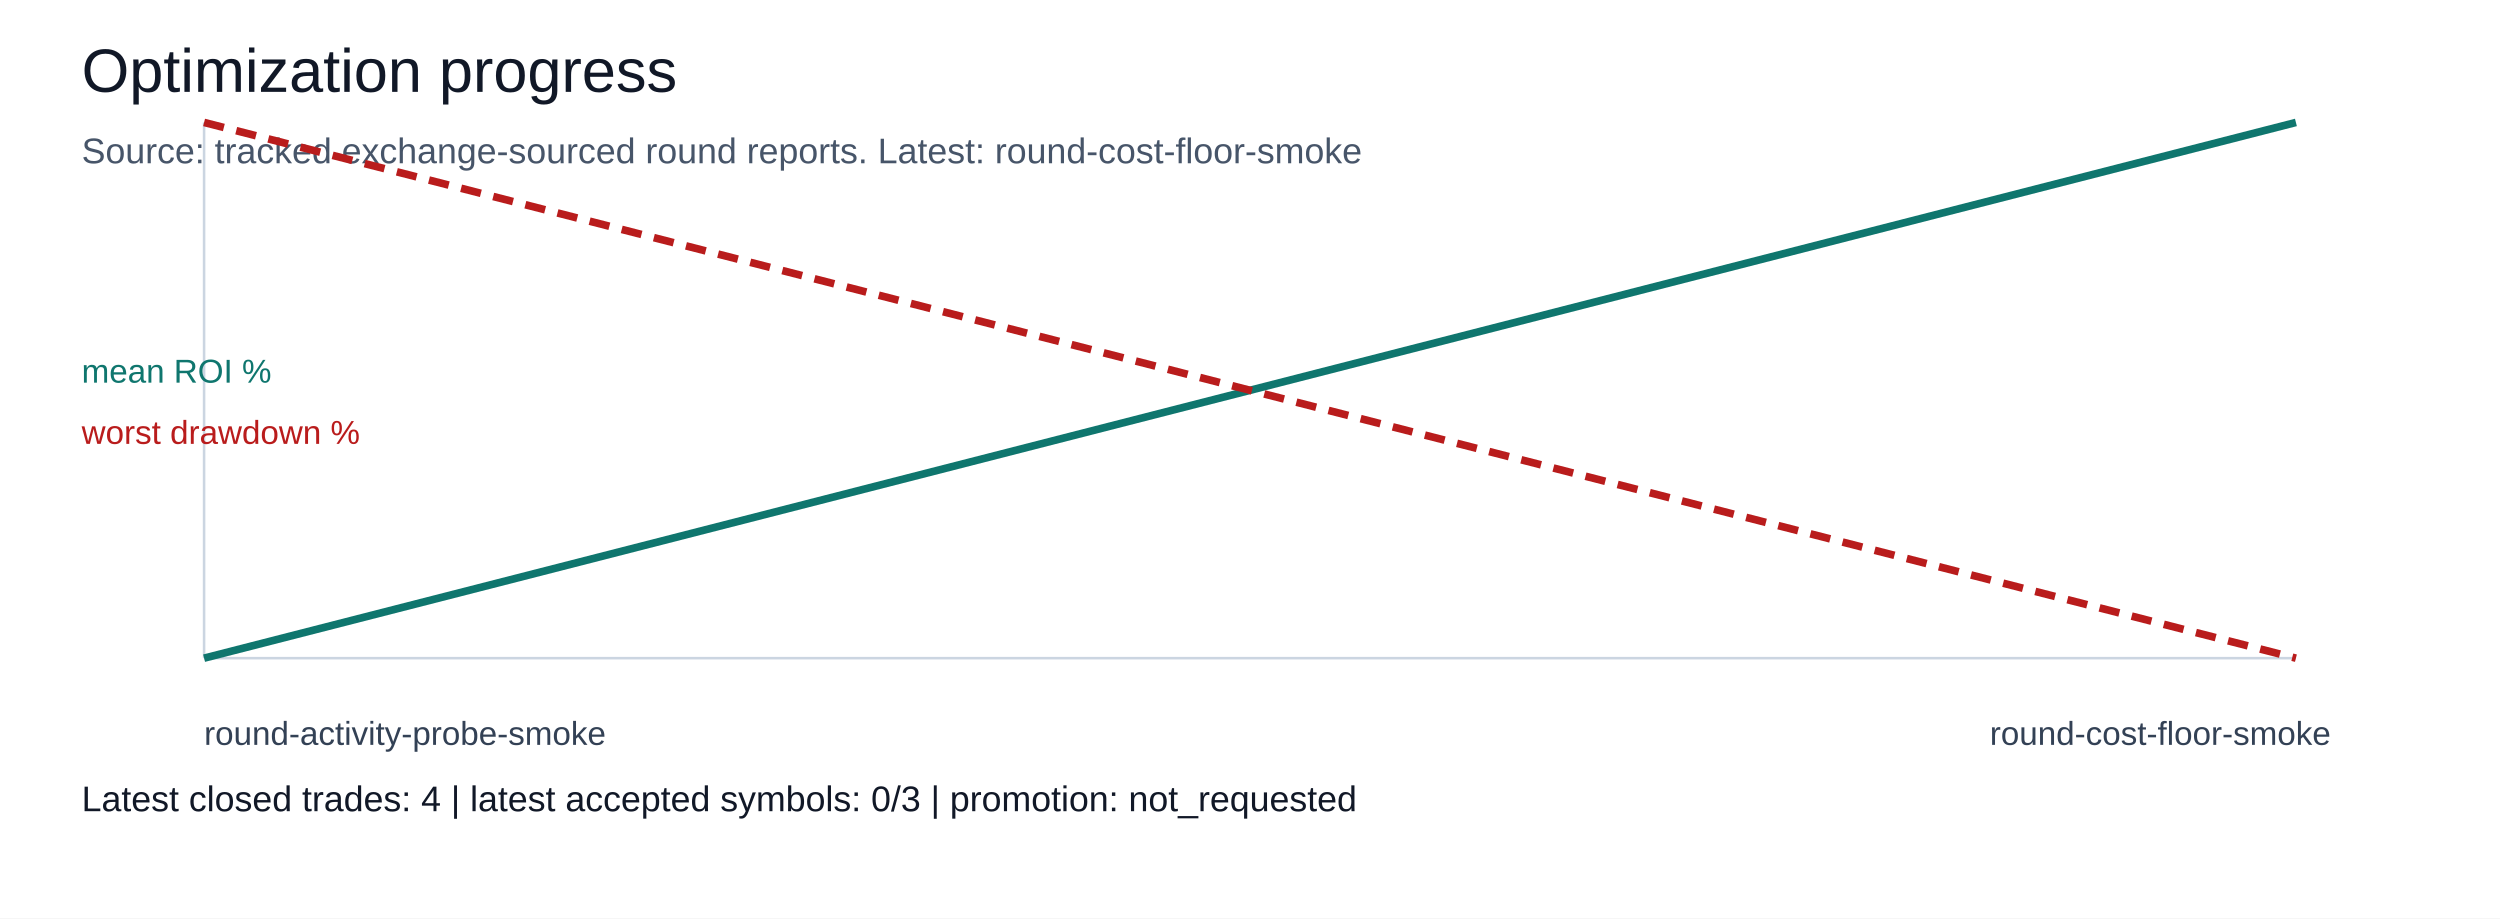
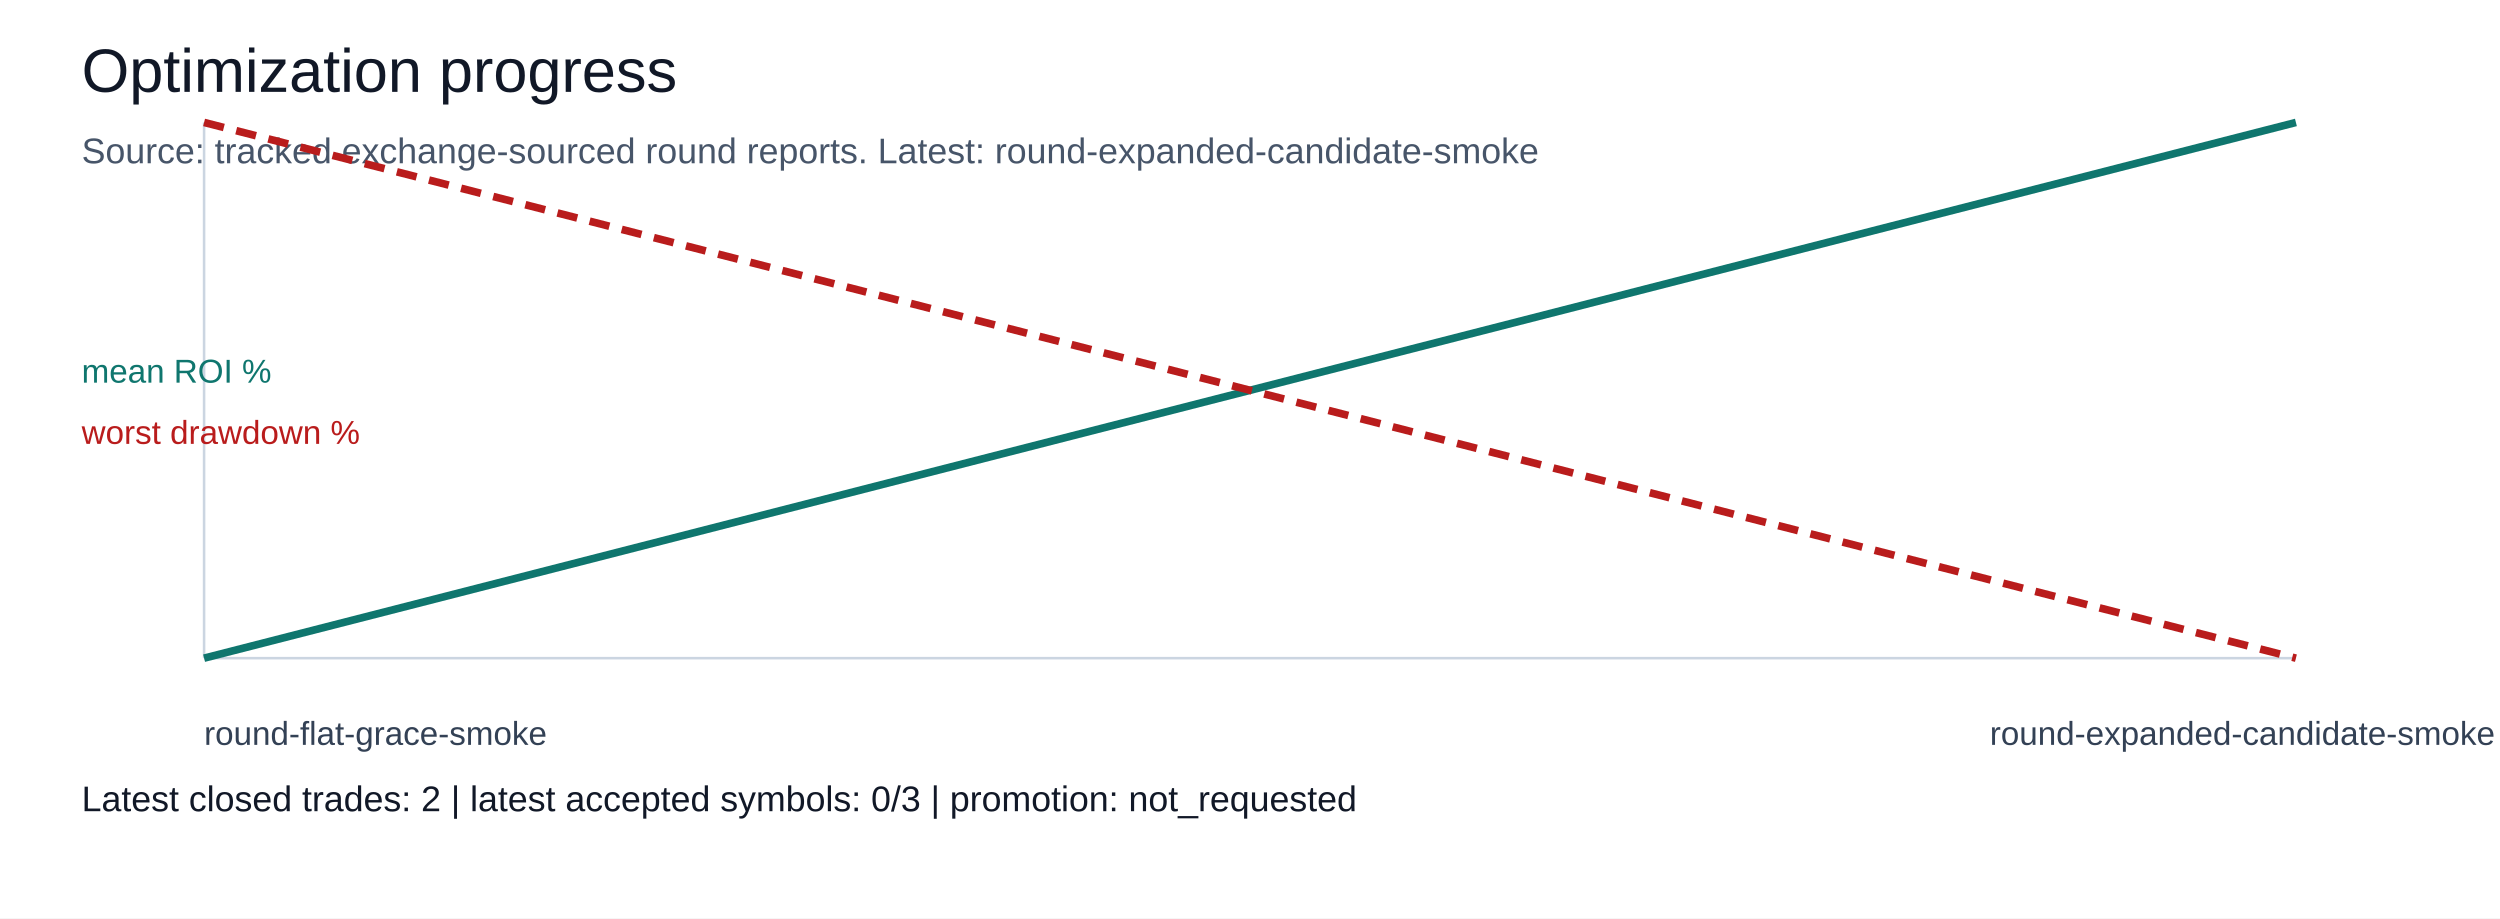
<svg xmlns="http://www.w3.org/2000/svg" width="980" height="360" viewBox="0 0 980 360">
  <rect width="980" height="360" fill="#ffffff" />
  <text x="32" y="36" font-family="Segoe UI, Arial, sans-serif" font-size="24" fill="#111827">Optimization progress</text>
-   <text x="32" y="64" font-family="Segoe UI, Arial, sans-serif" font-size="14" fill="#475569">Source: tracked exchange-sourced round reports. Latest: round-cost-floor-smoke</text>
+   <text x="32" y="64" font-family="Segoe UI, Arial, sans-serif" font-size="14" fill="#475569">Source: tracked exchange-sourced round reports. Latest: round-expanded-candidate-smoke</text>
  <line x1="80" y1="48" x2="80" y2="258" stroke="#cbd5e1" />
  <line x1="80" y1="258" x2="900" y2="258" stroke="#cbd5e1" />
  <polyline points="80.00,258.00 900.00,48.00" fill="none" stroke="#0f766e" stroke-width="3" />
  <polyline points="80.00,48.00 900.00,258.00" fill="none" stroke="#b91c1c" stroke-width="3" stroke-dasharray="8 5" />
  <text x="32" y="150" font-family="Segoe UI, Arial, sans-serif" font-size="13" fill="#0f766e">mean ROI %</text>
  <text x="32" y="174" font-family="Segoe UI, Arial, sans-serif" font-size="13" fill="#b91c1c">worst drawdown %</text>
-   <text x="80" y="292" font-family="Segoe UI, Arial, sans-serif" font-size="13" fill="#334155">round-activity-probe-smoke</text>
-   <text x="780" y="292" font-family="Segoe UI, Arial, sans-serif" font-size="13" fill="#334155">round-cost-floor-smoke</text>
-   <text x="32" y="318" font-family="Segoe UI, Arial, sans-serif" font-size="14" fill="#111827">Latest closed trades: 4 | latest accepted symbols: 0/3 | promotion: not_requested</text>
+   <text x="80" y="292" font-family="Segoe UI, Arial, sans-serif" font-size="13" fill="#334155">round-flat-grace-smoke</text>
+   <text x="780" y="292" font-family="Segoe UI, Arial, sans-serif" font-size="13" fill="#334155">round-expanded-candidate-smoke</text>
+   <text x="32" y="318" font-family="Segoe UI, Arial, sans-serif" font-size="14" fill="#111827">Latest closed trades: 2 | latest accepted symbols: 0/3 | promotion: not_requested</text>
</svg>
